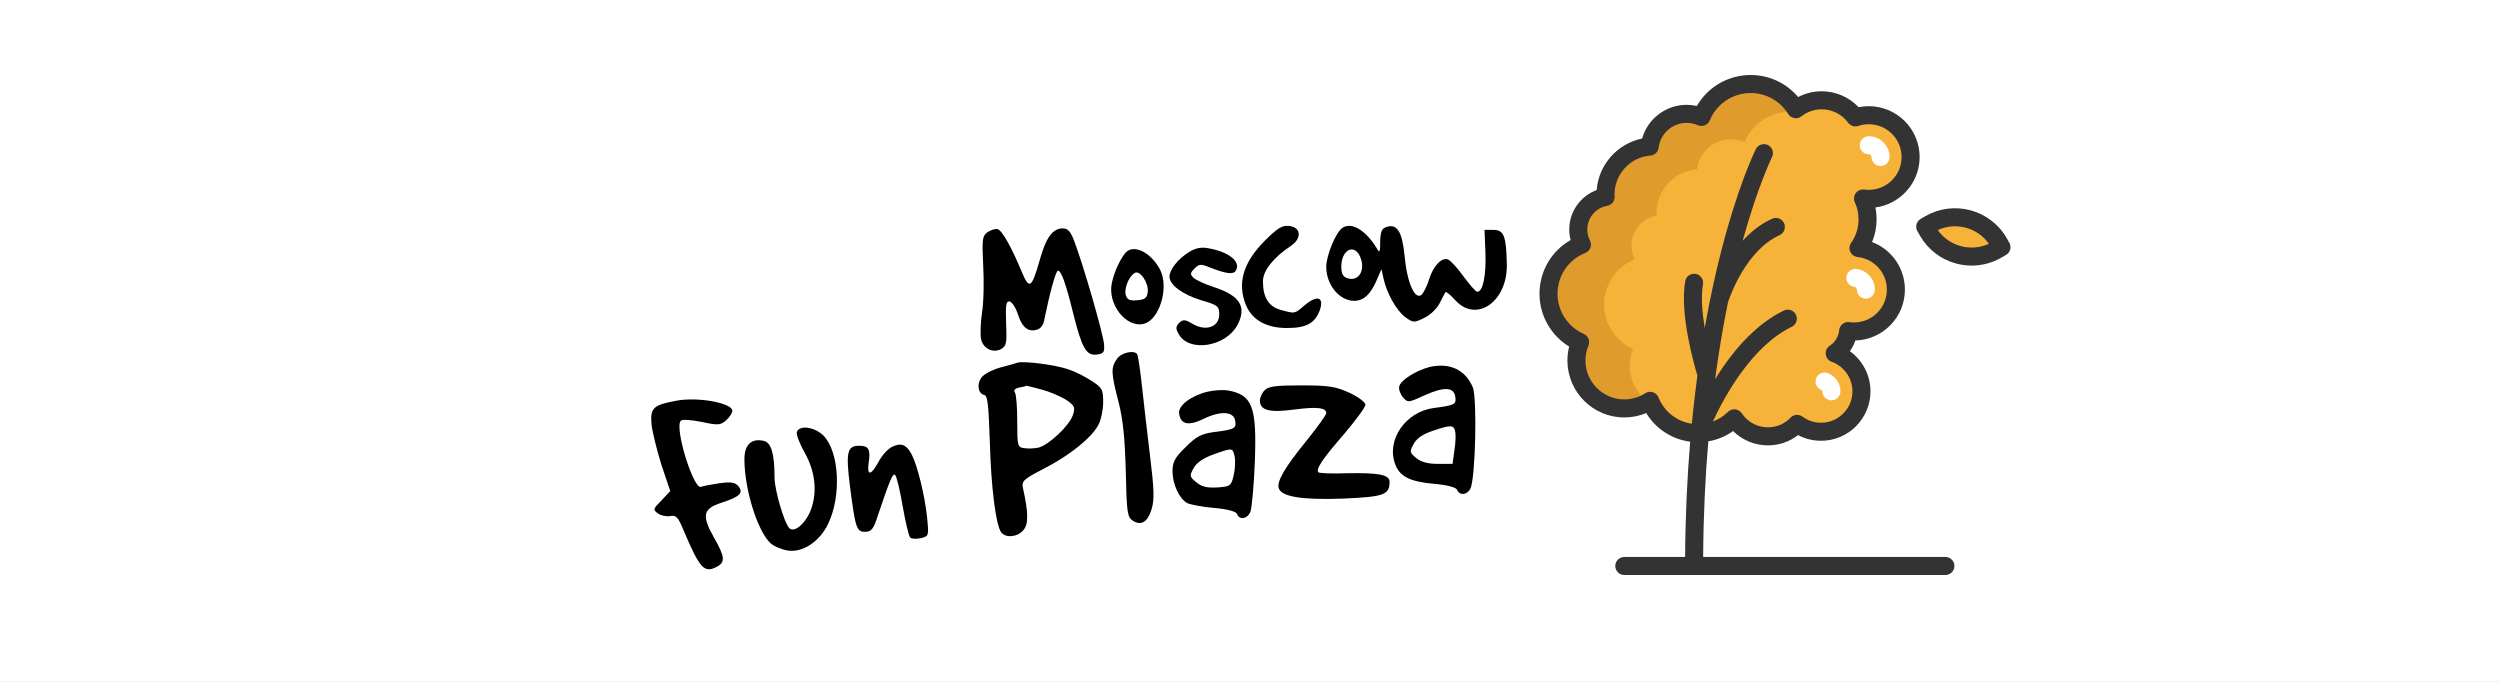
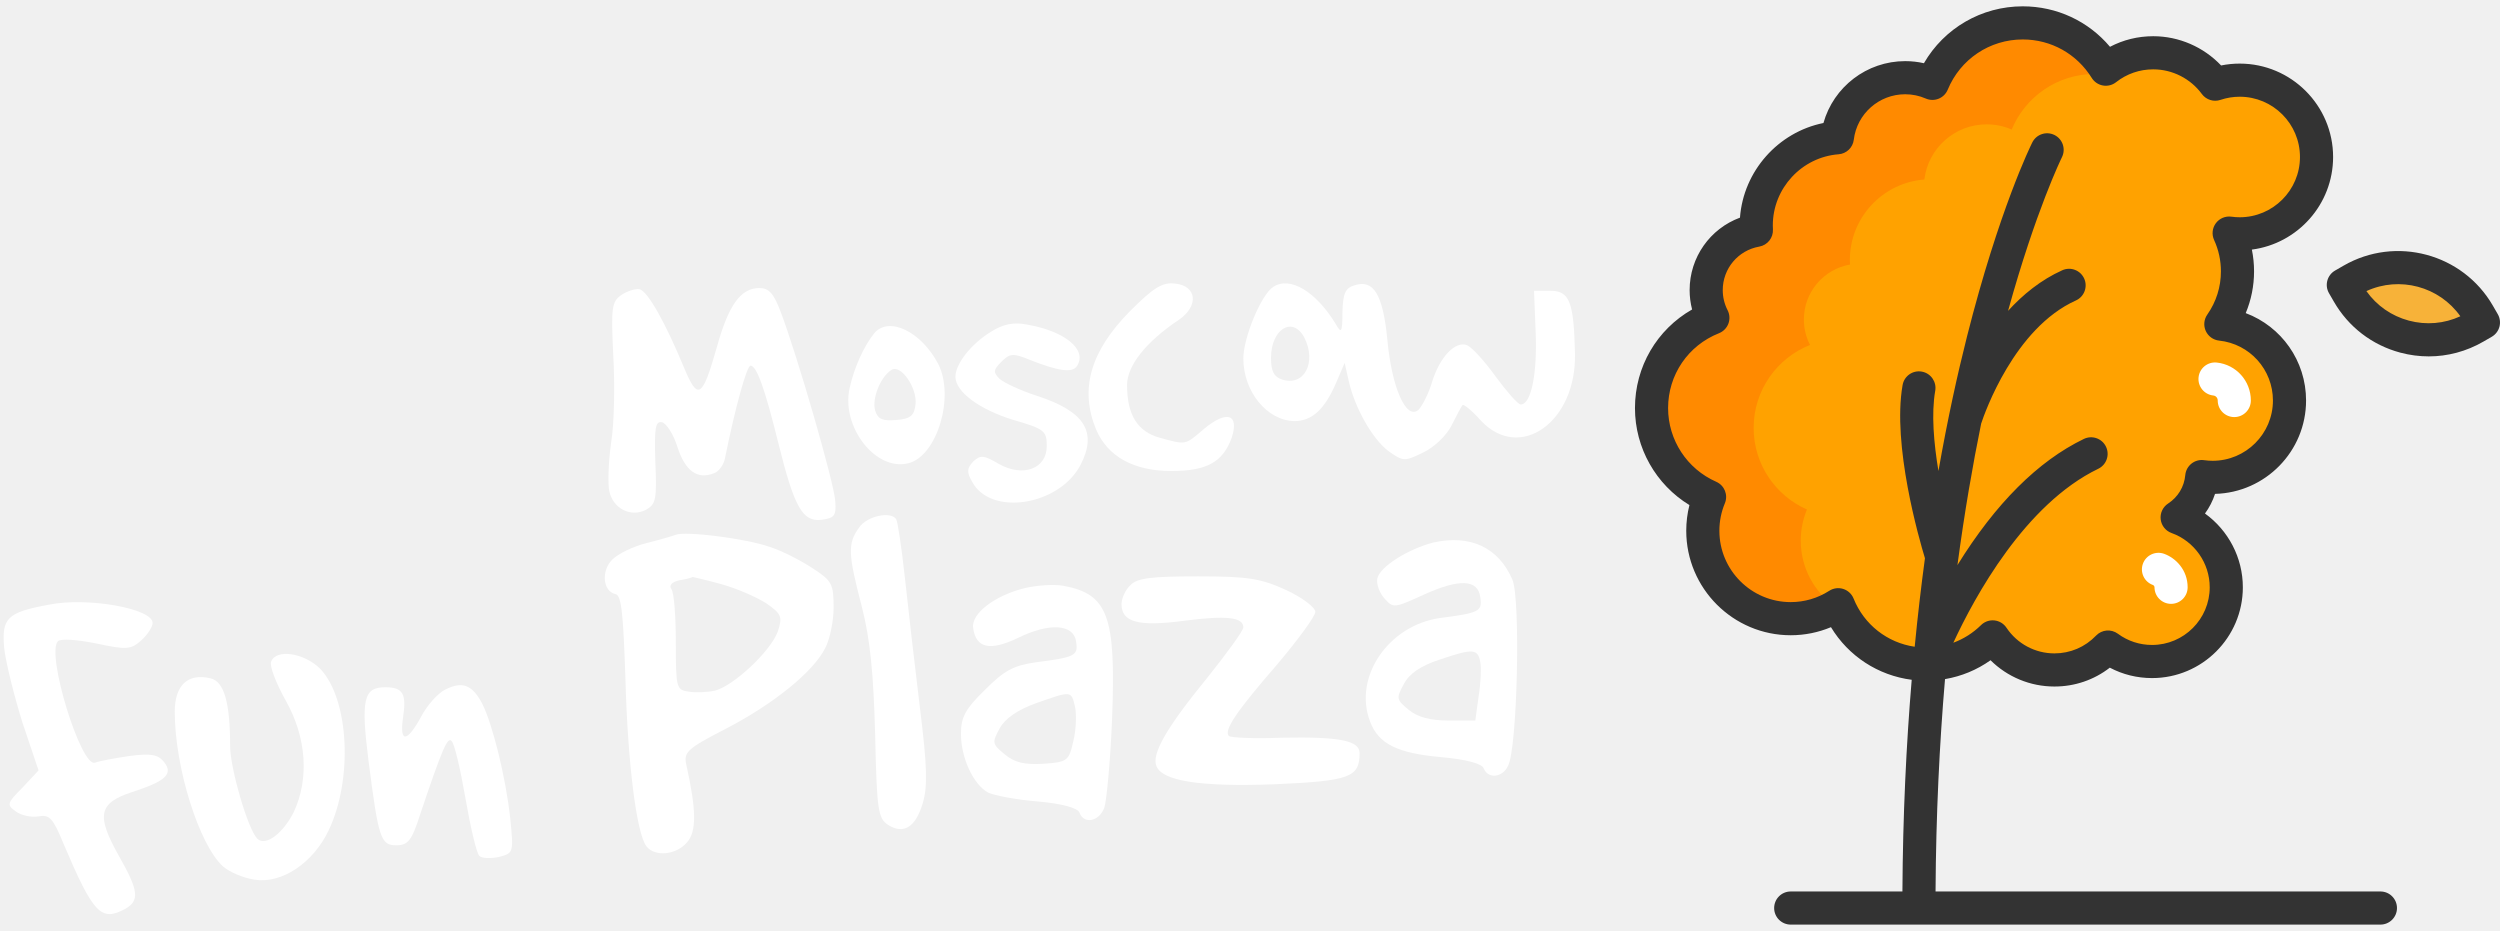
- <svg xmlns="http://www.w3.org/2000/svg" width="400" height="109" viewBox="0 0 400 109" fill="none">
-   <g clip-path="url(#clip0_1_2)">
-     <rect width="400" height="109" fill="white" />
-     <g clip-path="url(#clip1_1_2)">
-       <path d="M305.697 25.126C305.697 21.429 302.701 18.432 299.004 18.432C298.257 18.432 297.539 18.556 296.868 18.782C295.65 17.124 293.687 16.047 291.471 16.047C289.912 16.047 288.477 16.582 287.339 17.477C285.839 15.056 283.159 13.443 280.102 13.443C276.551 13.443 273.509 15.62 272.233 18.711C271.506 18.394 270.704 18.218 269.86 18.218C266.815 18.218 264.307 20.503 263.95 23.451C259.998 23.754 256.885 27.054 256.885 31.084C256.885 31.228 256.89 31.371 256.898 31.512C254.413 31.948 252.524 34.114 252.524 36.724C252.524 37.593 252.736 38.413 253.107 39.137C249.977 40.377 247.762 43.429 247.762 47C247.762 50.46 249.842 53.433 252.818 54.742C252.44 55.65 252.23 56.645 252.23 57.69C252.23 61.919 255.658 65.348 259.888 65.348C261.413 65.348 262.833 64.901 264.026 64.132C265.248 67.167 268.217 69.31 271.689 69.31C273.946 69.31 275.991 68.403 277.482 66.935C278.642 68.672 280.619 69.816 282.863 69.816C284.7 69.816 286.356 69.049 287.533 67.82C288.606 68.612 289.932 69.081 291.368 69.081C294.94 69.081 297.835 66.185 297.835 62.614C297.835 59.81 296.049 57.423 293.554 56.527C294.744 55.752 295.566 54.459 295.7 52.968C296.01 53.012 296.326 53.036 296.648 53.036C300.345 53.036 303.342 50.039 303.342 46.342C303.342 42.886 300.723 40.043 297.361 39.687C298.274 38.385 298.811 36.801 298.811 35.091C298.811 33.9 298.55 32.772 298.084 31.756C298.385 31.797 298.691 31.821 299.004 31.821C302.701 31.82 305.697 28.823 305.697 25.126Z" fill="#F7B239" />
-       <path d="M287.407 17.426C287.385 17.443 287.362 17.46 287.339 17.477C285.84 15.057 283.16 13.442 280.103 13.442C276.551 13.442 273.509 15.619 272.233 18.711C271.506 18.393 270.703 18.218 269.861 18.218C266.817 18.218 264.308 20.502 263.95 23.45C259.997 23.754 256.886 27.054 256.886 31.085C256.886 31.227 256.89 31.371 256.898 31.512C254.414 31.947 252.524 34.113 252.524 36.722C252.524 37.594 252.736 38.413 253.107 39.137C249.977 40.376 247.762 43.428 247.762 46.999C247.762 50.461 249.842 53.433 252.819 54.742C252.44 55.65 252.23 56.645 252.23 57.689C252.23 61.919 255.659 65.347 259.888 65.347C261.298 65.347 262.618 64.966 263.751 64.299C261.945 63.027 260.763 60.924 260.763 58.546C260.763 57.586 260.956 56.67 261.304 55.837C258.57 54.634 256.659 51.904 256.659 48.723C256.659 45.442 258.695 42.639 261.569 41.5C261.229 40.836 261.034 40.082 261.034 39.283C261.034 36.886 262.77 34.895 265.052 34.496C265.044 34.365 265.04 34.234 265.04 34.102C265.04 30.4 267.9 27.367 271.53 27.088C271.857 24.381 274.163 22.282 276.96 22.282C277.736 22.282 278.473 22.444 279.14 22.734C280.312 19.894 283.108 17.895 286.369 17.895C286.721 17.895 287.067 17.918 287.407 17.963L287.407 17.426Z" fill="#E09B2D" />
-       <path d="M320.238 39.541L319.498 39.968C315.633 42.199 310.691 40.875 308.46 37.01L308.033 36.27L308.772 35.843C312.637 33.612 317.579 34.936 319.81 38.801L320.238 39.541Z" fill="#F7B239" />
-       <path d="M300.887 26.569C300.09 26.569 299.444 25.923 299.444 25.126C299.444 24.883 299.247 24.686 299.004 24.686C298.206 24.686 297.561 24.04 297.561 23.242C297.561 22.445 298.206 21.799 299.004 21.799C300.838 21.799 302.33 23.292 302.33 25.126C302.33 25.923 301.684 26.569 300.887 26.569Z" fill="white" />
-       <path d="M293.024 64.056C292.227 64.056 291.581 63.41 291.581 62.613C291.581 62.464 291.441 62.412 291.44 62.411C290.69 62.142 290.3 61.316 290.57 60.566C290.839 59.815 291.666 59.426 292.416 59.695C293.437 60.062 294.467 61.107 294.467 62.613C294.467 63.41 293.821 64.056 293.024 64.056Z" fill="white" />
-       <path d="M298.531 47.785C297.734 47.785 297.088 47.139 297.088 46.342C297.088 46.112 296.926 45.928 296.702 45.904C295.91 45.82 295.336 45.11 295.419 44.317C295.503 43.525 296.213 42.95 297.006 43.034C298.698 43.214 299.975 44.635 299.975 46.342C299.975 47.139 299.328 47.785 298.531 47.785Z" fill="white" />
-       <path d="M321.487 38.819L321.06 38.08C318.435 33.532 312.598 31.968 308.05 34.593L307.311 35.021C306.621 35.419 306.384 36.302 306.783 36.992L307.21 37.731C308.481 39.934 310.535 41.51 312.993 42.169C313.813 42.389 314.646 42.497 315.473 42.497C317.123 42.497 318.752 42.065 320.22 41.218L320.959 40.791C321.291 40.599 321.533 40.284 321.632 39.914C321.731 39.544 321.679 39.151 321.487 38.819ZM313.74 39.381C312.227 38.976 310.935 38.072 310.042 36.809C312.933 35.479 316.389 36.405 318.228 39.002C316.823 39.65 315.251 39.786 313.74 39.381Z" fill="#333333" />
-       <path d="M311.263 89.114H272.506C272.544 82.406 272.852 76.232 273.331 70.613C274.762 70.37 276.113 69.811 277.297 68.969C278.764 70.423 280.754 71.258 282.863 71.258C284.637 71.258 286.313 70.682 287.688 69.617C288.816 70.212 290.069 70.523 291.368 70.523C295.729 70.523 299.278 66.974 299.278 62.613C299.278 60.03 298.01 57.649 295.978 56.187C296.358 55.667 296.653 55.091 296.854 54.476C301.246 54.366 304.785 50.759 304.785 46.342C304.785 42.878 302.632 39.893 299.529 38.727C300.007 37.583 300.254 36.352 300.254 35.09C300.254 34.447 300.191 33.814 300.064 33.194C304.052 32.673 307.141 29.253 307.141 25.126C307.141 20.639 303.49 16.989 299.004 16.989C298.458 16.989 297.916 17.044 297.383 17.152C295.856 15.542 293.712 14.604 291.472 14.604C290.138 14.604 288.858 14.92 287.704 15.527C285.826 13.296 283.076 12 280.102 12C276.508 12 273.257 13.907 271.493 16.956C270.96 16.835 270.415 16.774 269.86 16.774C266.507 16.774 263.621 19.025 262.739 22.165C258.786 22.966 255.771 26.353 255.467 30.41C252.866 31.371 251.081 33.861 251.081 36.723C251.081 37.291 251.154 37.859 251.296 38.409C248.233 40.154 246.319 43.393 246.319 47C246.319 50.479 248.145 53.67 251.064 55.451C250.88 56.179 250.787 56.928 250.787 57.69C250.787 62.708 254.87 66.791 259.888 66.791C261.101 66.791 262.29 66.551 263.395 66.089C264.919 68.609 267.496 70.294 270.429 70.672C269.958 76.287 269.658 82.443 269.619 89.114H259.888C259.091 89.114 258.445 89.76 258.445 90.557C258.445 91.354 259.091 92 259.888 92H311.263C312.06 92 312.706 91.354 312.706 90.557C312.706 89.76 312.06 89.114 311.263 89.114ZM265.365 63.593C265.204 63.194 264.874 62.887 264.464 62.757C264.054 62.627 263.607 62.685 263.245 62.919C262.243 63.564 261.082 63.905 259.888 63.905C256.461 63.905 253.673 61.117 253.673 57.689C253.673 56.861 253.833 56.057 254.15 55.298C254.452 54.572 254.119 53.738 253.399 53.421C250.852 52.3 249.205 49.78 249.205 47C249.205 44.105 250.945 41.545 253.638 40.478C254.017 40.329 254.315 40.026 254.458 39.645C254.601 39.264 254.577 38.84 254.391 38.478C254.11 37.93 253.967 37.34 253.967 36.723C253.967 34.85 255.304 33.256 257.146 32.934C257.867 32.807 258.379 32.162 258.338 31.432C258.332 31.317 258.328 31.201 258.328 31.084C258.328 27.857 260.846 25.136 264.06 24.89C264.746 24.837 265.3 24.307 265.382 23.624C265.656 21.364 267.58 19.661 269.859 19.661C270.483 19.661 271.088 19.786 271.657 20.034C272.012 20.189 272.415 20.194 272.774 20.048C273.134 19.903 273.419 19.619 273.567 19.261C274.664 16.603 277.229 14.886 280.102 14.886C282.565 14.886 284.812 16.139 286.113 18.237C286.329 18.586 286.684 18.826 287.088 18.898C287.492 18.969 287.908 18.866 288.231 18.611C289.164 17.878 290.284 17.49 291.471 17.49C293.135 17.49 294.718 18.293 295.705 19.637C296.077 20.142 296.734 20.35 297.329 20.15C297.87 19.968 298.433 19.875 299.004 19.875C301.899 19.875 304.254 22.231 304.254 25.126C304.254 28.021 301.899 30.377 299.004 30.377C298.77 30.377 298.527 30.36 298.281 30.326C297.759 30.254 297.24 30.472 296.926 30.895C296.612 31.317 296.553 31.878 296.772 32.356C297.168 33.219 297.368 34.139 297.368 35.09C297.368 36.446 296.957 37.749 296.18 38.858C295.886 39.276 295.836 39.819 296.048 40.284C296.259 40.749 296.701 41.068 297.209 41.121C299.883 41.405 301.899 43.649 301.899 46.342C301.899 49.237 299.543 51.593 296.648 51.593C296.405 51.593 296.154 51.575 295.903 51.539C295.511 51.483 295.114 51.591 294.804 51.837C294.494 52.082 294.298 52.444 294.263 52.838C294.171 53.854 293.626 54.757 292.766 55.317C292.307 55.616 292.057 56.15 292.12 56.694C292.184 57.238 292.55 57.7 293.066 57.885C295.055 58.599 296.391 60.499 296.391 62.614C296.391 65.384 294.138 67.637 291.368 67.637C290.287 67.637 289.257 67.299 288.39 66.659C287.806 66.228 286.993 66.298 286.491 66.822C285.533 67.822 284.245 68.372 282.863 68.372C281.181 68.372 279.618 67.535 278.682 66.133C278.444 65.776 278.057 65.543 277.629 65.499C277.58 65.494 277.531 65.492 277.482 65.492C277.105 65.492 276.741 65.64 276.469 65.907C275.771 66.594 274.949 67.112 274.056 67.443C275.923 63.415 280.306 55.366 286.682 52.288C287.399 51.941 287.7 51.079 287.354 50.361C287.007 49.644 286.145 49.343 285.427 49.689C281.432 51.617 277.729 55.317 274.413 60.68C275.031 56.058 275.747 51.941 276.48 48.349C276.784 47.426 279.369 40.039 284.732 37.626C285.458 37.298 285.782 36.444 285.456 35.718C285.128 34.991 284.274 34.667 283.547 34.993C281.685 35.831 280.12 37.108 278.823 38.531C281.244 29.779 283.471 25.238 283.516 25.148C283.872 24.435 283.583 23.569 282.87 23.212C282.157 22.856 281.291 23.145 280.934 23.858C280.817 24.091 278.04 29.709 275.242 40.782C274.425 44.011 273.56 47.923 272.758 52.483C272.354 50.07 272.127 47.479 272.477 45.495C272.616 44.71 272.092 43.962 271.307 43.823C270.522 43.684 269.773 44.209 269.635 44.993C268.714 50.213 271.075 58.413 271.582 60.081C271.254 62.515 270.952 65.085 270.689 67.793C268.313 67.446 266.283 65.875 265.365 63.593Z" fill="#333333" />
-     </g>
-     <path d="M202.312 38.571C198.887 42.049 197.922 45.334 199.369 48.86C200.382 51.227 202.649 52.483 205.929 52.483C209.016 52.483 210.415 51.71 211.187 49.585C211.862 47.508 210.753 47.169 208.775 48.812C207.087 50.261 207.232 50.213 204.916 49.585C202.987 49.053 202.071 47.604 202.071 44.996C202.071 43.305 203.711 41.228 206.605 39.296C208.341 38.088 208.148 36.349 206.267 36.156C205.158 36.011 204.386 36.494 202.312 38.571Z" fill="black" />
-     <path d="M214.805 36.446C213.744 37.122 212.2 40.89 212.2 42.677C212.2 45.575 214.274 48.087 216.638 48.136C218.181 48.136 219.291 47.121 220.304 44.754L221.027 43.064L221.365 44.561C221.895 46.976 223.439 49.681 224.838 50.744C226.14 51.662 226.236 51.662 227.828 50.889C228.793 50.454 229.902 49.392 230.336 48.522C230.771 47.653 231.205 46.831 231.301 46.735C231.398 46.638 232.121 47.218 232.893 48.087C236.269 51.71 241.238 48.232 241.093 42.242C240.996 37.75 240.611 36.784 238.971 36.784H237.524L237.668 40.407C237.813 43.981 237.282 46.686 236.366 46.686C236.125 46.686 235.16 45.575 234.195 44.271C233.231 42.919 232.121 41.711 231.687 41.518C230.674 41.131 229.324 42.532 228.648 44.706C228.359 45.72 227.78 46.831 227.442 47.169C226.381 48.039 225.127 45.237 224.741 40.986C224.355 37.074 223.535 35.77 221.895 36.301C221.075 36.542 220.882 37.025 220.834 38.62C220.834 40.407 220.738 40.552 220.255 39.682C218.519 36.832 216.252 35.48 214.805 36.446ZM217.506 40.842C218.615 43.015 217.506 45.141 215.576 44.513C214.853 44.271 214.612 43.788 214.612 42.629C214.612 40.117 216.493 38.958 217.506 40.842Z" fill="black" />
-     <path d="M157.984 37.17C157.164 37.75 157.115 38.33 157.308 42.387C157.453 44.899 157.405 48.329 157.115 50.068C156.874 51.807 156.826 53.691 156.971 54.27C157.308 55.768 158.852 56.541 160.154 55.864C161.022 55.381 161.119 54.947 160.974 51.71C160.878 48.715 160.974 48.136 161.553 48.232C161.939 48.329 162.566 49.295 162.904 50.406C163.579 52.483 164.64 53.256 166.087 52.676C166.521 52.531 166.955 51.903 167.052 51.324C167.92 47.025 168.933 43.305 169.271 43.305C169.801 43.305 170.525 45.334 171.682 50.02C173.081 55.671 173.805 56.927 175.445 56.734C176.554 56.589 176.747 56.396 176.651 55.14C176.602 53.691 173.322 42.339 171.875 38.571C171.296 37.025 170.862 36.542 170.042 36.542C168.402 36.542 167.341 38.04 166.328 41.711C165.074 46.107 164.688 46.397 163.482 43.498C161.842 39.537 160.299 36.784 159.575 36.639C159.189 36.591 158.466 36.832 157.984 37.17Z" fill="black" />
-     <path d="M190.205 40.358C188.468 41.421 187.118 43.16 187.118 44.271C187.118 45.575 189.192 47.121 192.182 48.039C194.884 48.812 195.076 49.005 195.076 50.309C195.076 52.29 193.002 53.063 190.88 51.855C189.578 51.082 189.288 51.082 188.661 51.662C188.131 52.242 188.082 52.58 188.565 53.401C190.156 56.444 196.138 55.526 198.019 51.952C199.514 49.053 198.356 47.266 194.16 45.914C192.809 45.479 191.362 44.803 190.976 44.464C190.398 43.885 190.398 43.691 191.121 42.967C191.845 42.242 192.134 42.194 193.533 42.774C196.089 43.788 197.344 43.981 197.729 43.305C198.598 41.904 196.668 40.31 193.388 39.73C192.182 39.489 191.266 39.682 190.205 40.358Z" fill="black" />
-     <path d="M180.027 40.503C179.111 41.663 178.291 43.498 177.905 45.237C177.133 48.619 180.172 52.531 183.018 51.807C185.526 51.179 187.069 46.01 185.622 43.16C184.127 40.31 181.281 38.958 180.027 40.503ZM183.645 46.638C183.548 47.653 183.211 47.942 181.956 48.039C180.799 48.136 180.365 47.991 180.124 47.218C179.834 46.203 180.558 44.319 181.522 43.691C182.342 43.112 183.789 45.237 183.645 46.638Z" fill="black" />
-     <path d="M178.725 57.41C177.712 58.811 177.76 59.681 178.966 64.318C179.689 67.12 179.979 70.114 180.124 75.428C180.268 81.949 180.365 82.722 181.233 83.302C182.584 84.171 183.645 83.543 184.272 81.418C184.706 79.969 184.658 78.23 184.031 73.158C183.596 69.631 183.018 64.559 182.728 61.903C182.439 59.246 182.101 56.927 181.956 56.686C181.522 55.961 179.4 56.396 178.725 57.41Z" fill="black" />
-     <path d="M162.759 58.038C162.518 58.135 161.36 58.473 160.202 58.763C159.045 59.053 157.742 59.681 157.212 60.212C156.247 61.178 156.392 62.965 157.501 63.207C158.032 63.303 158.176 64.946 158.369 70.597C158.562 77.891 159.334 84.075 160.202 85.186C160.926 86.103 162.759 85.959 163.724 84.847C164.592 83.881 164.544 81.998 163.675 78.085C163.434 76.974 163.724 76.684 167.1 74.945C171.2 72.82 174.721 70.018 175.782 67.892C176.168 67.168 176.506 65.574 176.506 64.366C176.506 62.337 176.361 62.047 174.721 60.985C173.708 60.309 172.02 59.439 170.959 59.101C168.933 58.376 163.627 57.7 162.759 58.038ZM166.714 62.337C168.113 62.724 169.849 63.497 170.669 64.028C171.972 64.946 172.068 65.187 171.634 66.492C171.007 68.182 167.824 71.177 166.184 71.612C165.556 71.757 164.495 71.805 163.916 71.709C162.807 71.564 162.759 71.419 162.759 67.458C162.759 65.187 162.614 63.11 162.373 62.772C162.132 62.434 162.421 62.144 163.096 61.999C163.724 61.903 164.206 61.758 164.206 61.709C164.206 61.709 165.315 61.951 166.714 62.337Z" fill="black" />
-     <path d="M228.745 58.714C226.526 59.294 224.066 60.84 223.873 61.854C223.776 62.337 224.066 63.11 224.5 63.593C225.272 64.463 225.368 64.414 227.925 63.255C231.012 61.854 232.652 61.903 232.845 63.497C233.038 64.704 232.748 64.849 229.372 65.284C224.838 65.912 221.751 70.453 223.246 74.317C223.969 76.249 225.609 77.07 229.42 77.409C231.639 77.602 232.989 77.988 233.134 78.375C233.52 79.341 234.774 79.196 235.256 78.181C236.076 76.684 236.366 63.642 235.642 61.951C234.436 59.149 231.976 57.99 228.745 58.714ZM232.845 69.148C232.941 69.583 232.893 70.936 232.7 72.095L232.411 74.22H230.047C228.504 74.22 227.394 73.93 226.622 73.303C225.513 72.385 225.513 72.288 226.188 71.032C226.671 70.114 227.684 69.438 229.324 68.907C232.169 67.941 232.652 67.941 232.845 69.148Z" fill="black" />
-     <path d="M202.36 62.434C201.926 62.82 201.588 63.593 201.588 64.076C201.588 65.67 203.084 66.057 207.087 65.525C210.801 65.042 212.2 65.236 212.2 66.105C212.2 66.395 210.753 68.375 209.016 70.549C205.544 74.8 204.193 77.119 204.627 78.181C205.109 79.486 208.438 80.017 214.901 79.775C221.413 79.486 222.329 79.196 222.329 77.07C222.329 75.959 220.593 75.621 215.528 75.718C213.165 75.814 211.139 75.718 210.946 75.573C210.464 75.09 211.621 73.399 215.142 69.341C216.975 67.168 218.471 65.139 218.471 64.753C218.471 64.366 217.313 63.497 215.962 62.869C213.744 61.854 212.682 61.661 208.245 61.661C204.193 61.661 202.939 61.806 202.36 62.434Z" fill="black" />
-     <path d="M193.195 62.675C190.591 63.303 188.468 64.897 188.661 66.153C188.902 67.941 190.156 68.182 192.568 67.023C195.318 65.67 197.44 65.815 197.633 67.361C197.826 68.569 197.536 68.714 194.112 69.148C192.134 69.438 191.362 69.873 189.674 71.564C187.986 73.206 187.6 73.93 187.6 75.38C187.6 77.457 188.661 79.775 189.964 80.5C190.494 80.742 192.424 81.128 194.305 81.273C196.475 81.466 197.778 81.853 197.922 82.239C198.308 83.302 199.659 83.012 200.093 81.804C200.286 81.225 200.624 77.698 200.768 74.027C201.106 65.139 200.431 63.207 196.524 62.482C195.704 62.337 194.256 62.434 193.195 62.675ZM197.536 73.013C197.681 73.641 197.633 75.041 197.392 76.008C197.006 77.747 196.861 77.843 194.787 77.988C193.147 78.085 192.279 77.891 191.411 77.167C190.301 76.249 190.301 76.153 190.976 74.897C191.459 74.027 192.52 73.303 194.112 72.723C197.247 71.612 197.199 71.612 197.536 73.013Z" fill="black" />
-     <path d="M108.156 64.125C104.491 64.801 104.008 65.284 104.249 67.941C104.394 69.197 105.118 72.095 105.841 74.414L107.24 78.568L105.841 80.065C104.491 81.418 104.442 81.563 105.262 82.142C105.696 82.481 106.613 82.674 107.192 82.577C108.205 82.384 108.494 82.722 109.411 84.944C112.015 91.079 112.691 91.755 114.765 90.644C116.067 89.919 115.971 89.05 114.234 86.007C112.256 82.481 112.449 81.418 115.392 80.452C118.382 79.486 119.009 78.858 118.141 77.795C117.611 77.167 116.984 77.07 115.151 77.312C113.848 77.505 112.546 77.747 112.16 77.891C110.954 78.375 107.867 68.375 108.928 67.313C109.169 67.071 110.568 67.168 112.256 67.506C114.958 68.086 115.295 68.037 116.212 67.216C116.742 66.733 117.176 66.057 117.176 65.719C117.176 64.463 111.485 63.448 108.156 64.125Z" fill="black" />
-     <path d="M127.499 69.1C127.354 69.487 127.933 70.984 128.801 72.53C130.586 75.718 130.827 79.292 129.476 82.191C128.56 84.026 127.016 85.234 126.293 84.509C125.473 83.688 123.929 78.375 123.929 76.442C123.929 72.626 123.399 70.839 122.241 70.549C120.264 70.066 119.106 71.129 119.106 73.448C119.106 78.326 121.228 85.041 123.302 86.925C123.833 87.408 125.087 87.939 126.052 88.084C128.415 88.47 131.165 86.635 132.515 83.785C134.638 79.341 134.3 72.385 131.792 69.728C130.393 68.327 127.933 67.941 127.499 69.1Z" fill="black" />
-     <path d="M142.693 71.515C142.066 71.805 141.101 72.868 140.571 73.882C139.365 76.104 138.689 76.201 138.979 74.075C139.316 71.902 139.027 71.322 137.435 71.322C135.554 71.322 135.313 72.385 135.988 77.747C136.856 84.509 137.049 85.089 138.4 85.089C139.413 85.089 139.751 84.703 140.474 82.432C142.452 76.539 142.886 75.621 143.224 76.008C143.465 76.201 143.995 78.471 144.429 80.983C144.864 83.495 145.394 85.765 145.635 86.007C145.876 86.248 146.648 86.248 147.372 86.103C148.626 85.765 148.626 85.717 148.336 82.77C147.951 79.196 146.793 74.51 145.876 72.723C145.008 71.081 144.14 70.791 142.693 71.515Z" fill="black" />
-   </g>
-   <defs>
-     <clipPath id="clip0_1_2">
-       <rect width="400" height="109" fill="white" />
-     </clipPath>
-     <clipPath id="clip1_1_2">
-       <rect width="80" height="80" fill="white" transform="translate(244 12)" />
-     </clipPath>
-   </defs>
+ <svg xmlns="http://www.w3.org/2000/svg" width="333" height="124" viewBox="0 0 333 124" fill="none">
+   <path d="M308.563 20.912C308.563 15.259 303.981 10.677 298.328 10.677C297.186 10.677 296.089 10.867 295.064 11.212C293.201 8.677 290.199 7.03 286.812 7.03C284.427 7.03 282.234 7.849 280.494 9.217C278.2 5.516 274.104 3.049 269.429 3.049C263.999 3.049 259.348 6.377 257.398 11.103C256.286 10.619 255.059 10.349 253.769 10.349C249.115 10.349 245.279 13.843 244.734 18.35C238.692 18.814 233.932 23.86 233.932 30.021C233.932 30.241 233.94 30.459 233.951 30.676C230.152 31.341 227.265 34.654 227.265 38.643C227.265 39.973 227.588 41.227 228.156 42.334C223.37 44.229 219.984 48.895 219.984 54.355C219.984 59.646 223.163 64.191 227.714 66.193C227.135 67.58 226.814 69.102 226.814 70.699C226.814 77.166 232.057 82.408 238.523 82.408C240.855 82.408 243.026 81.724 244.85 80.549C246.718 85.189 251.258 88.466 256.565 88.466C260.017 88.466 263.144 87.079 265.423 84.835C267.196 87.49 270.219 89.239 273.651 89.239C276.459 89.239 278.991 88.067 280.791 86.188C282.431 87.398 284.459 88.115 286.654 88.115C292.115 88.115 296.541 83.688 296.541 78.228C296.541 73.94 293.812 70.291 289.996 68.921C291.816 67.736 293.072 65.76 293.278 63.48C293.751 63.547 294.235 63.584 294.727 63.584C300.379 63.584 304.961 59.002 304.961 53.35C304.961 48.066 300.957 43.718 295.818 43.174C297.212 41.184 298.033 38.762 298.033 36.147C298.033 34.327 297.634 32.602 296.923 31.048C297.383 31.112 297.851 31.147 298.328 31.147C303.981 31.146 308.563 26.564 308.563 20.912Z" fill="#FFA200" />
+   <path d="M280.598 9.139C280.564 9.165 280.528 9.19 280.494 9.217C278.203 5.516 274.105 3.048 269.43 3.048C264 3.048 259.349 6.375 257.398 11.103C256.286 10.617 255.059 10.35 253.771 10.35C249.117 10.35 245.281 13.842 244.733 18.349C238.691 18.814 233.934 23.859 233.934 30.022C233.934 30.239 233.94 30.46 233.951 30.675C230.154 31.34 227.265 34.652 227.265 38.642C227.265 39.974 227.588 41.227 228.156 42.334C223.37 44.228 219.984 48.894 219.984 54.354C219.984 59.646 223.164 64.191 227.715 66.192C227.135 67.58 226.814 69.101 226.814 70.699C226.814 77.165 232.057 82.407 238.523 82.407C240.679 82.407 242.697 81.825 244.43 80.804C241.668 78.859 239.861 75.644 239.861 72.008C239.861 70.54 240.156 69.139 240.688 67.866C236.508 66.027 233.586 61.852 233.586 56.99C233.586 51.974 236.699 47.688 241.094 45.946C240.573 44.931 240.276 43.778 240.276 42.557C240.276 38.892 242.93 35.847 246.419 35.238C246.407 35.038 246.401 34.838 246.401 34.635C246.401 28.975 250.772 24.339 256.324 23.912C256.824 19.773 260.348 16.563 264.626 16.563C265.811 16.563 266.938 16.81 267.959 17.255C269.75 12.912 274.025 9.856 279.011 9.856C279.549 9.856 280.079 9.891 280.598 9.96L280.598 9.139Z" fill="#FF8A00" />
+   <path d="M330.793 42.95L329.663 43.603C323.754 47.015 316.197 44.99 312.786 39.081L312.133 37.951L313.263 37.298C319.173 33.886 326.729 35.911 330.14 41.82L330.793 42.95Z" fill="#F7B239" />
+   <path d="M289.186 80.433C287.967 80.433 286.98 79.445 286.98 78.227C286.98 77.998 286.766 77.919 286.764 77.918C285.617 77.507 285.021 76.243 285.433 75.096C285.846 73.949 287.109 73.353 288.256 73.765C289.817 74.326 291.393 75.923 291.393 78.227C291.393 79.445 290.405 80.433 289.186 80.433Z" fill="white" />
+   <path d="M297.606 55.555C296.387 55.555 295.4 54.567 295.4 53.349C295.4 52.998 295.152 52.717 294.81 52.68C293.598 52.552 292.72 51.465 292.848 50.254C292.977 49.042 294.061 48.163 295.275 48.292C297.862 48.566 299.813 50.74 299.813 53.349C299.813 54.567 298.825 55.555 297.606 55.555Z" fill="white" />
+   <path d="M332.704 41.847L332.051 40.717C328.037 33.764 319.114 31.372 312.16 35.387L311.029 36.04C309.974 36.649 309.612 37.998 310.222 39.053L310.875 40.184C312.819 43.552 315.959 45.962 319.716 46.969C320.971 47.305 322.244 47.471 323.509 47.471C326.032 47.471 328.522 46.809 330.766 45.514L331.897 44.861C332.404 44.569 332.774 44.087 332.925 43.522C333.076 42.956 332.997 42.354 332.704 41.847ZM320.858 42.706C318.546 42.087 316.57 40.705 315.205 38.774C319.625 36.74 324.909 38.156 327.72 42.127C325.573 43.118 323.17 43.326 320.858 42.706Z" fill="#333333" />
+   <path d="M317.072 118.744H257.815C257.874 108.489 258.344 99.049 259.076 90.458C261.264 90.086 263.329 89.232 265.14 87.944C267.383 90.168 270.426 91.445 273.651 91.445C276.363 91.445 278.925 90.564 281.028 88.934C282.753 89.845 284.668 90.32 286.654 90.32C293.322 90.32 298.747 84.895 298.747 78.227C298.747 74.277 296.809 70.637 293.703 68.401C294.283 67.607 294.735 66.726 295.042 65.785C301.757 65.617 307.168 60.103 307.168 53.349C307.168 48.053 303.875 43.489 299.131 41.706C299.862 39.957 300.24 38.076 300.24 36.146C300.24 35.163 300.143 34.194 299.95 33.247C306.046 32.45 310.769 27.222 310.769 20.911C310.769 14.052 305.188 8.471 298.329 8.471C297.494 8.471 296.665 8.554 295.851 8.72C293.516 6.258 290.237 4.824 286.812 4.824C284.773 4.824 282.817 5.307 281.052 6.235C278.181 2.824 273.977 0.843 269.429 0.843C263.934 0.843 258.963 3.759 256.266 8.42C255.452 8.235 254.618 8.143 253.77 8.143C248.643 8.143 244.231 11.584 242.883 16.384C236.838 17.609 232.228 22.788 231.764 28.99C227.788 30.46 225.058 34.267 225.058 38.643C225.058 39.512 225.17 40.38 225.387 41.221C220.704 43.889 217.778 48.84 217.778 54.355C217.778 59.675 220.569 64.554 225.032 67.276C224.75 68.389 224.608 69.534 224.608 70.699C224.608 78.372 230.85 84.615 238.524 84.615C240.378 84.615 242.196 84.247 243.885 83.54C246.215 87.395 250.155 89.97 254.639 90.548C253.919 99.133 253.46 108.545 253.402 118.744H238.523C237.304 118.744 236.317 119.732 236.317 120.951C236.317 122.169 237.304 123.157 238.523 123.157H317.071C318.29 123.157 319.278 122.169 319.278 120.951C319.278 119.732 318.291 118.744 317.072 118.744ZM246.897 79.725C246.652 79.115 246.146 78.646 245.519 78.446C244.892 78.247 244.209 78.337 243.656 78.694C242.124 79.68 240.349 80.201 238.523 80.201C233.283 80.201 229.02 75.938 229.02 70.699C229.02 69.433 229.266 68.202 229.75 67.042C230.213 65.933 229.703 64.657 228.602 64.173C224.707 62.459 222.19 58.606 222.19 54.355C222.19 49.929 224.851 46.015 228.968 44.385C229.547 44.155 230.002 43.692 230.221 43.11C230.44 42.527 230.403 41.879 230.118 41.325C229.689 40.488 229.47 39.586 229.47 38.643C229.47 35.779 231.515 33.342 234.331 32.849C235.433 32.656 236.215 31.669 236.154 30.553C236.144 30.377 236.138 30.2 236.138 30.021C236.138 25.087 239.988 20.927 244.902 20.55C245.951 20.47 246.798 19.659 246.924 18.615C247.341 15.16 250.284 12.555 253.769 12.555C254.723 12.555 255.648 12.747 256.517 13.126C257.061 13.363 257.676 13.371 258.226 13.148C258.775 12.926 259.212 12.492 259.438 11.944C261.114 7.881 265.036 5.255 269.429 5.255C273.195 5.255 276.63 7.171 278.619 10.379C278.95 10.913 279.492 11.28 280.11 11.389C280.728 11.498 281.364 11.34 281.857 10.951C283.284 9.83 284.997 9.237 286.812 9.237C289.356 9.237 291.776 10.464 293.285 12.519C293.854 13.292 294.858 13.61 295.768 13.304C296.595 13.025 297.457 12.884 298.329 12.884C302.755 12.884 306.356 16.485 306.356 20.912C306.356 25.339 302.755 28.94 298.329 28.94C297.97 28.94 297.599 28.914 297.224 28.862C296.425 28.751 295.632 29.086 295.152 29.732C294.672 30.378 294.581 31.234 294.917 31.966C295.521 33.286 295.827 34.692 295.827 36.146C295.827 38.219 295.199 40.211 294.01 41.907C293.562 42.547 293.485 43.376 293.809 44.087C294.133 44.798 294.808 45.285 295.585 45.367C299.672 45.801 302.755 49.232 302.755 53.349C302.755 57.776 299.153 61.377 294.727 61.377C294.355 61.377 293.972 61.349 293.587 61.295C292.988 61.21 292.381 61.375 291.907 61.75C291.433 62.126 291.134 62.679 291.079 63.282C290.94 64.835 290.106 66.216 288.791 67.072C288.089 67.529 287.707 68.344 287.804 69.177C287.901 70.009 288.461 70.715 289.25 70.997C292.291 72.089 294.334 74.995 294.334 78.228C294.334 82.463 290.889 85.908 286.654 85.908C285.001 85.908 283.427 85.391 282.1 84.412C281.208 83.753 279.964 83.86 279.197 84.661C277.732 86.19 275.763 87.032 273.651 87.032C271.079 87.032 268.69 85.752 267.258 83.609C266.893 83.062 266.303 82.707 265.648 82.639C265.573 82.632 265.498 82.628 265.423 82.628C264.847 82.628 264.29 82.854 263.875 83.262C262.807 84.314 261.55 85.106 260.185 85.612C263.039 79.453 269.741 67.146 279.489 62.44C280.586 61.91 281.046 60.591 280.516 59.494C279.987 58.397 278.668 57.937 277.57 58.466C271.462 61.415 265.801 67.072 260.731 75.271C261.676 68.204 262.77 61.909 263.891 56.418C264.357 55.006 268.308 43.712 276.507 40.023C277.619 39.523 278.114 38.216 277.614 37.105C277.114 35.994 275.807 35.499 274.697 35.998C271.85 37.279 269.456 39.23 267.473 41.407C271.175 28.026 274.58 21.083 274.648 20.946C275.193 19.856 274.752 18.53 273.662 17.985C272.571 17.44 271.246 17.882 270.701 18.972C270.523 19.329 266.276 27.919 261.998 44.849C260.75 49.786 259.426 55.766 258.201 62.738C257.584 59.049 257.236 55.088 257.772 52.054C257.984 50.854 257.182 49.71 255.982 49.498C254.781 49.285 253.637 50.087 253.426 51.288C252.018 59.268 255.628 71.805 256.403 74.355C255.901 78.076 255.44 82.006 255.038 86.146C251.404 85.615 248.301 83.214 246.897 79.725Z" fill="#333333" />
+   <path d="M150.493 41.468C145.257 46.786 143.782 51.808 145.995 57.199C147.543 60.818 151.01 62.739 156.024 62.739C160.744 62.739 162.883 61.557 164.063 58.307C165.095 55.132 163.399 54.614 160.376 57.126C157.794 59.341 158.016 59.267 154.476 58.307C151.526 57.495 150.125 55.279 150.125 51.291C150.125 48.706 152.632 45.53 157.057 42.576C159.712 40.73 159.417 38.071 156.541 37.776C154.844 37.554 153.665 38.292 150.493 41.468Z" fill="white" />
+   <path d="M169.594 38.219C167.972 39.253 165.612 45.013 165.612 47.746C165.612 52.177 168.783 56.018 172.397 56.092C174.757 56.092 176.453 54.541 178.001 50.922L179.108 48.337L179.624 50.626C180.435 54.319 182.795 58.455 184.934 60.08C186.925 61.483 187.072 61.483 189.506 60.301C190.981 59.637 192.677 58.012 193.341 56.682C194.005 55.353 194.669 54.097 194.816 53.95C194.964 53.802 196.07 54.688 197.25 56.018C202.412 61.557 210.008 56.239 209.787 47.081C209.639 40.213 209.049 38.736 206.542 38.736H204.33L204.551 44.275C204.772 49.74 203.961 53.876 202.56 53.876C202.191 53.876 200.716 52.177 199.241 50.183C197.766 48.115 196.07 46.269 195.406 45.973C193.857 45.383 191.792 47.524 190.76 50.848C190.317 52.399 189.432 54.097 188.916 54.614C187.294 55.944 185.376 51.66 184.786 45.161C184.196 39.179 182.943 37.185 180.435 37.997C179.181 38.366 178.886 39.105 178.813 41.542C178.813 44.275 178.665 44.496 177.928 43.167C175.273 38.809 171.807 36.742 169.594 38.219ZM173.724 44.94C175.42 48.263 173.724 51.513 170.774 50.552C169.668 50.183 169.299 49.445 169.299 47.672C169.299 43.832 172.175 42.059 173.724 44.94Z" fill="white" />
+   <path d="M82.719 39.327C81.465 40.213 81.391 41.099 81.686 47.303C81.907 51.143 81.834 56.387 81.391 59.046C81.022 61.705 80.949 64.585 81.17 65.471C81.686 67.761 84.046 68.942 86.037 67.908C87.365 67.17 87.512 66.505 87.291 61.557C87.144 56.978 87.291 56.092 88.176 56.239C88.766 56.387 89.725 57.864 90.241 59.563C91.273 62.739 92.896 63.92 95.108 63.034C95.772 62.812 96.436 61.852 96.583 60.966C97.911 54.393 99.46 48.706 99.976 48.706C100.787 48.706 101.893 51.808 103.663 58.972C105.802 67.613 106.908 69.533 109.416 69.238C111.112 69.016 111.407 68.721 111.259 66.8C111.185 64.585 106.171 47.229 103.958 41.468C103.073 39.105 102.409 38.366 101.156 38.366C98.648 38.366 97.026 40.656 95.477 46.269C93.56 52.99 92.97 53.433 91.126 49.002C88.618 42.945 86.259 38.736 85.152 38.514C84.562 38.44 83.456 38.809 82.719 39.327Z" fill="white" />
+   <path d="M131.982 44.201C129.328 45.826 127.263 48.484 127.263 50.183C127.263 52.177 130.434 54.541 135.006 55.944C139.136 57.126 139.431 57.421 139.431 59.415C139.431 62.443 136.26 63.625 133.015 61.778C131.024 60.597 130.581 60.597 129.623 61.483C128.811 62.369 128.738 62.886 129.475 64.142C131.909 68.795 141.054 67.391 143.93 61.926C146.216 57.495 144.446 54.762 138.03 52.694C135.965 52.029 133.752 50.996 133.162 50.479C132.277 49.592 132.277 49.297 133.384 48.189C134.49 47.081 134.932 47.007 137.071 47.894C140.98 49.445 142.897 49.74 143.487 48.706C144.815 46.564 141.865 44.127 136.85 43.241C135.006 42.871 133.605 43.167 131.982 44.201Z" fill="white" />
+   <path d="M116.422 44.422C115.02 46.195 113.767 49.002 113.177 51.66C111.997 56.83 116.643 62.812 120.994 61.705C124.829 60.744 127.189 52.842 124.976 48.484C122.69 44.127 118.339 42.059 116.422 44.422ZM121.953 53.802C121.805 55.353 121.289 55.796 119.372 55.944C117.602 56.092 116.938 55.87 116.569 54.688C116.127 53.137 117.233 50.257 118.708 49.297C119.962 48.411 122.174 51.66 121.953 53.802Z" fill="white" />
+   <path d="M114.43 70.272C112.882 72.413 112.955 73.743 114.799 80.833C115.905 85.117 116.348 89.696 116.569 97.82C116.79 107.79 116.938 108.972 118.265 109.858C120.33 111.187 121.953 110.227 122.911 106.978C123.575 104.762 123.501 102.103 122.543 94.349C121.879 88.957 120.994 81.202 120.552 77.14C120.109 73.078 119.593 69.533 119.372 69.164C118.708 68.056 115.463 68.721 114.43 70.272Z" fill="white" />
+   <path d="M90.02 71.232C89.651 71.38 87.881 71.897 86.111 72.34C84.341 72.783 82.35 73.743 81.539 74.555C80.064 76.032 80.285 78.765 81.981 79.134C82.792 79.282 83.014 81.793 83.309 90.434C83.604 101.586 84.784 111.04 86.111 112.738C87.217 114.142 90.02 113.92 91.495 112.221C92.822 110.744 92.748 107.864 91.421 101.882C91.052 100.183 91.495 99.74 96.657 97.081C102.926 93.832 108.309 89.548 109.932 86.298C110.522 85.19 111.038 82.753 111.038 80.907C111.038 77.805 110.817 77.362 108.309 75.737C106.761 74.703 104.179 73.374 102.557 72.857C99.46 71.749 91.347 70.715 90.02 71.232ZM96.067 77.805C98.206 78.396 100.861 79.578 102.114 80.39C104.106 81.793 104.253 82.162 103.589 84.156C102.631 86.741 97.763 91.32 95.256 91.985C94.297 92.207 92.675 92.281 91.79 92.133C90.094 91.911 90.02 91.69 90.02 85.634C90.02 82.162 89.799 78.987 89.43 78.47C89.061 77.953 89.504 77.51 90.536 77.288C91.495 77.14 92.232 76.919 92.232 76.845C92.232 76.845 93.928 77.214 96.067 77.805Z" fill="white" />
+   <path d="M190.907 72.266C187.515 73.152 183.754 75.515 183.459 77.066C183.311 77.805 183.754 78.987 184.418 79.725C185.598 81.055 185.745 80.981 189.654 79.208C194.374 77.066 196.881 77.14 197.176 79.578C197.471 81.424 197.029 81.645 191.866 82.31C184.934 83.27 180.214 90.213 182.5 96.121C183.606 99.075 186.114 100.331 191.94 100.848C195.332 101.143 197.397 101.734 197.618 102.325C198.208 103.802 200.126 103.58 200.863 102.029C202.117 99.74 202.56 79.799 201.453 77.214C199.61 72.93 195.849 71.158 190.907 72.266ZM197.176 88.219C197.323 88.883 197.25 90.951 196.955 92.724L196.512 95.973H192.899C190.539 95.973 188.842 95.53 187.662 94.57C185.966 93.167 185.966 93.019 186.999 91.099C187.736 89.696 189.285 88.662 191.792 87.849C196.144 86.372 196.881 86.372 197.176 88.219Z" fill="white" />
+   <path d="M150.567 77.953C149.903 78.543 149.387 79.725 149.387 80.464C149.387 82.901 151.673 83.492 157.794 82.679C163.473 81.941 165.612 82.236 165.612 83.566C165.612 84.009 163.399 87.037 160.744 90.36C155.435 96.859 153.37 100.405 154.033 102.029C154.771 104.023 159.859 104.836 169.742 104.467C179.698 104.023 181.099 103.58 181.099 100.331C181.099 98.632 178.444 98.115 170.7 98.263C167.087 98.41 163.989 98.263 163.694 98.041C162.957 97.303 164.727 94.718 170.11 88.514C172.913 85.19 175.199 82.088 175.199 81.498C175.199 80.907 173.429 79.578 171.364 78.617C167.972 77.066 166.349 76.771 159.564 76.771C153.37 76.771 151.452 76.993 150.567 77.953Z" fill="white" />
+   <path d="M136.555 78.322C132.572 79.282 129.328 81.719 129.623 83.639C129.991 86.372 131.909 86.741 135.596 84.969C139.8 82.901 143.045 83.123 143.34 85.486C143.635 87.332 143.192 87.554 137.956 88.219C134.932 88.662 133.752 89.326 131.171 91.911C128.59 94.422 128 95.53 128 97.746C128 100.922 129.623 104.467 131.614 105.574C132.425 105.944 135.375 106.535 138.251 106.756C141.57 107.052 143.561 107.642 143.782 108.233C144.372 109.858 146.437 109.415 147.101 107.569C147.396 106.682 147.912 101.291 148.133 95.678C148.65 82.088 147.617 79.134 141.644 78.026C140.39 77.805 138.177 77.953 136.555 78.322ZM143.192 94.127C143.413 95.087 143.34 97.229 142.971 98.706C142.381 101.365 142.16 101.512 138.989 101.734C136.481 101.882 135.154 101.586 133.826 100.478C132.13 99.075 132.13 98.927 133.162 97.007C133.9 95.678 135.522 94.57 137.956 93.684C142.75 91.985 142.676 91.985 143.192 94.127Z" fill="white" />
+   <path d="M6.537 80.538C0.932 81.572 0.194 82.31 0.563 86.372C0.784 88.292 1.891 92.724 2.997 96.269L5.135 102.62L2.997 104.91C0.932 106.978 0.858 107.199 2.112 108.085C2.775 108.602 4.177 108.898 5.062 108.75C6.61 108.455 7.053 108.972 8.454 112.369C12.437 121.749 13.469 122.783 16.64 121.084C18.631 119.976 18.484 118.647 15.829 113.994C12.805 108.602 13.1 106.978 17.599 105.501C22.171 104.023 23.13 103.063 21.802 101.439C20.991 100.478 20.033 100.331 17.23 100.7C15.239 100.995 13.248 101.365 12.658 101.586C10.814 102.325 6.094 87.037 7.717 85.412C8.085 85.043 10.224 85.19 12.805 85.707C16.935 86.594 17.451 86.52 18.853 85.264C19.664 84.526 20.328 83.492 20.328 82.975C20.328 81.055 11.625 79.504 6.537 80.538Z" fill="white" />
+   <path d="M36.11 88.145C35.889 88.736 36.773 91.025 38.101 93.388C40.83 98.263 41.198 103.728 39.133 108.159C37.732 110.966 35.372 112.812 34.266 111.704C33.012 110.449 30.652 102.325 30.652 99.371C30.652 93.536 29.841 90.803 28.071 90.36C25.047 89.622 23.277 91.247 23.277 94.792C23.277 102.251 26.523 112.517 29.694 115.397C30.505 116.136 32.422 116.948 33.897 117.17C37.511 117.761 41.715 114.954 43.78 110.597C47.025 103.802 46.508 93.167 42.673 89.105C40.535 86.963 36.773 86.372 36.11 88.145Z" fill="white" />
+   <path d="M59.34 91.837C58.382 92.281 56.907 93.905 56.096 95.456C54.252 98.854 53.219 99.001 53.662 95.752C54.178 92.428 53.736 91.542 51.302 91.542C48.426 91.542 48.057 93.167 49.089 101.365C50.417 111.704 50.712 112.591 52.777 112.591C54.326 112.591 54.842 112 55.948 108.529C58.972 99.518 59.636 98.115 60.152 98.706C60.52 99.001 61.332 102.473 61.995 106.313C62.659 110.153 63.47 113.625 63.839 113.994C64.208 114.363 65.388 114.363 66.494 114.142C68.412 113.625 68.412 113.551 67.969 109.046C67.379 103.58 65.609 96.416 64.208 93.684C62.88 91.173 61.553 90.73 59.34 91.837Z" fill="white" />
</svg>
